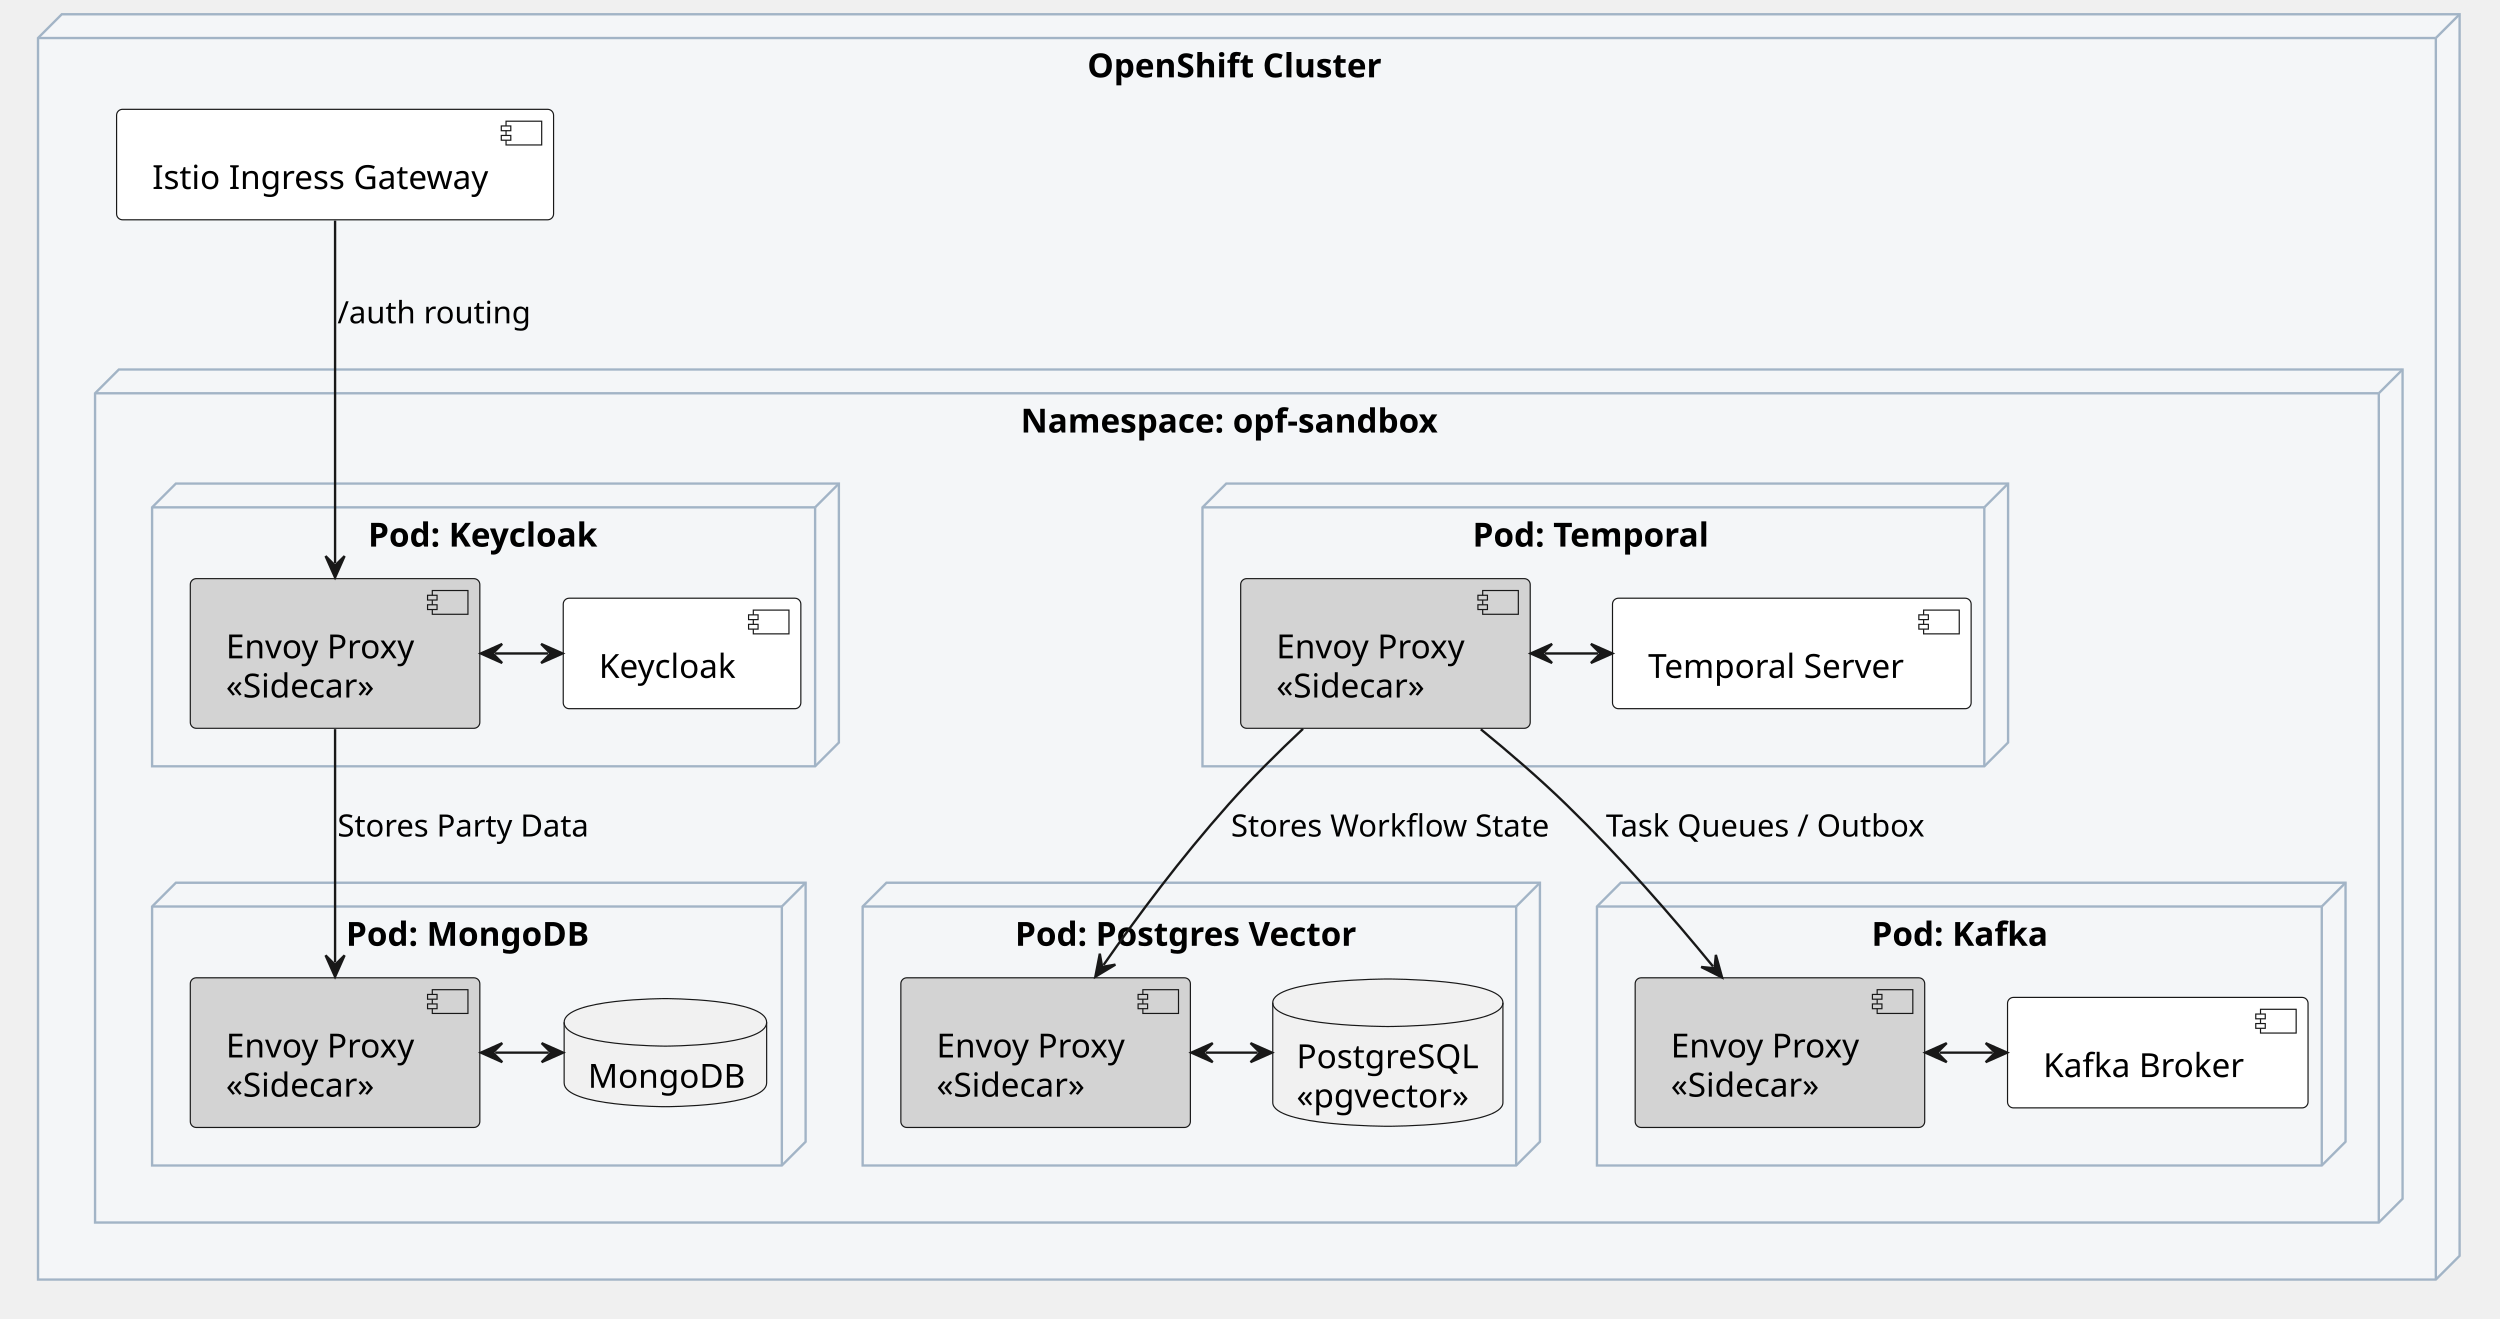
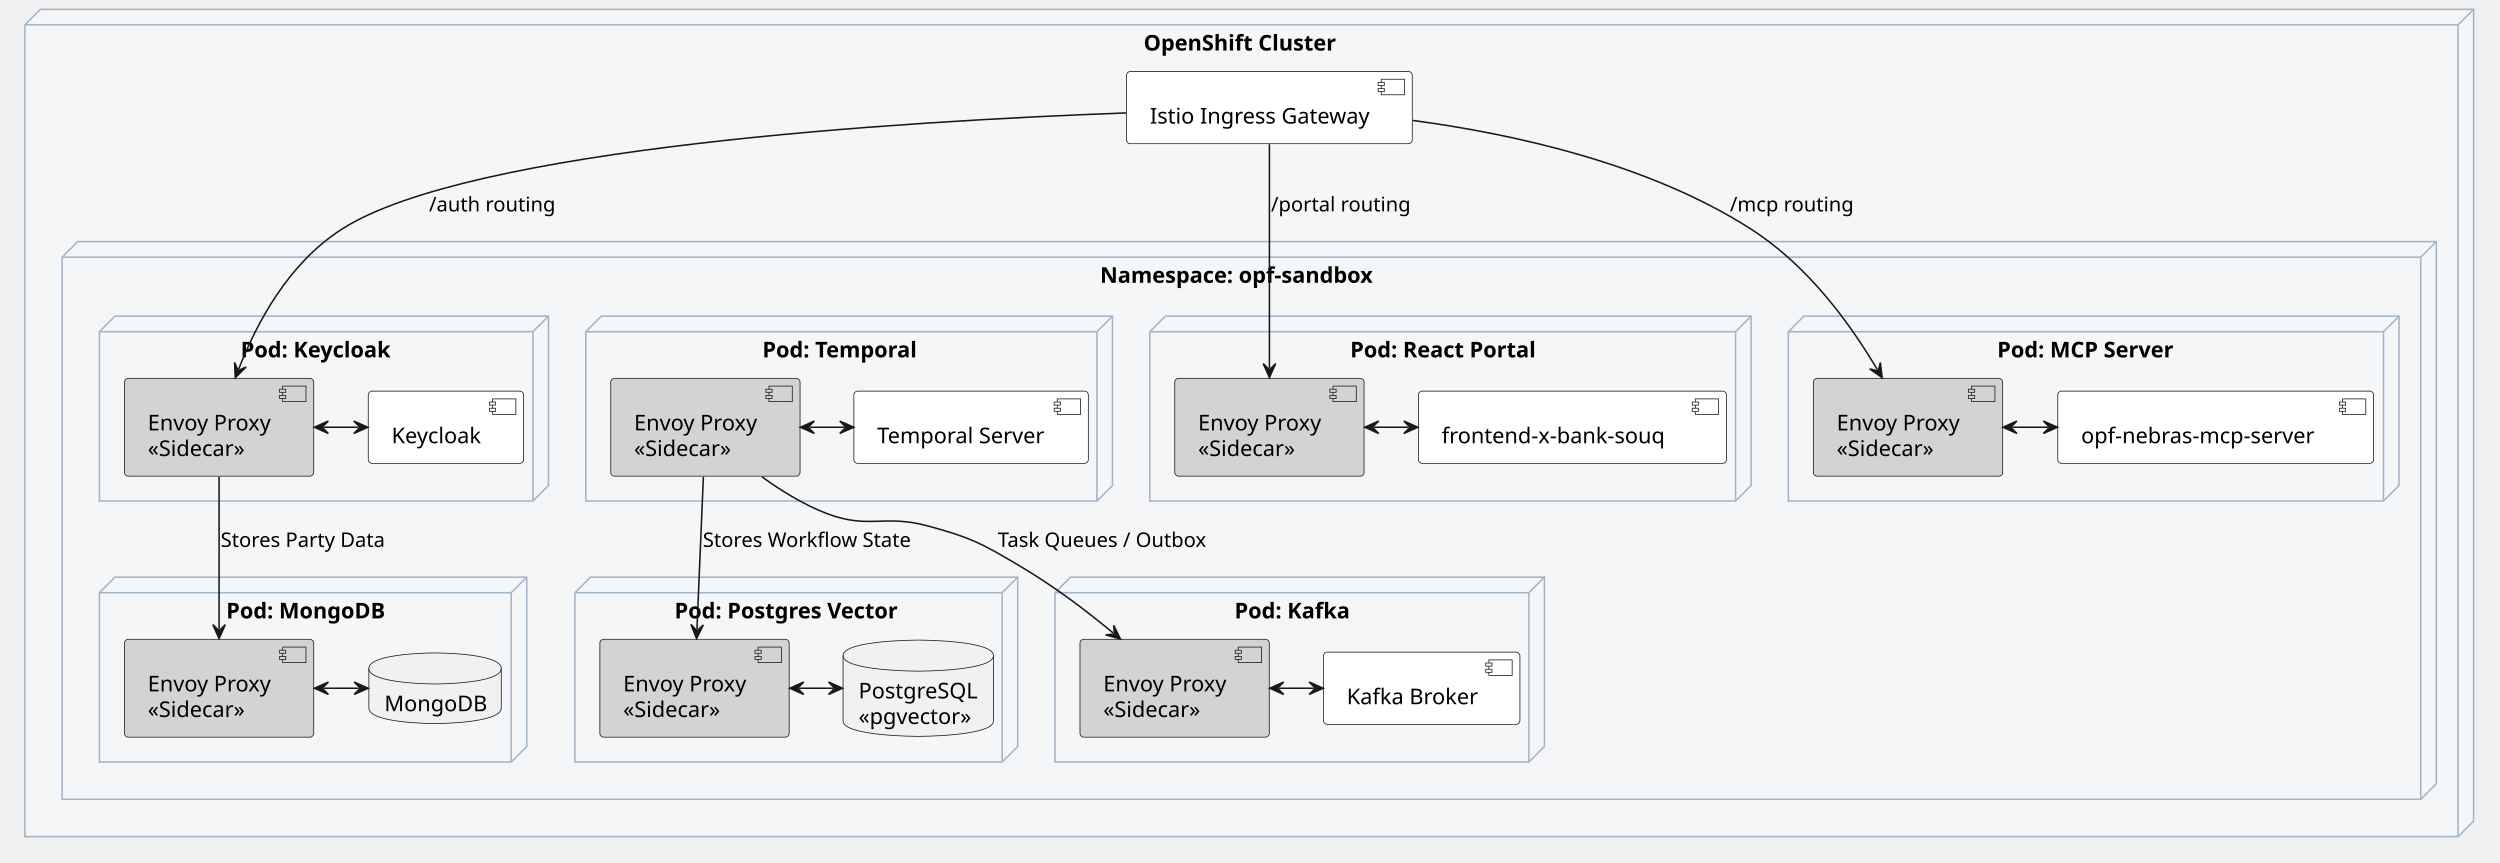
- <svg xmlns="http://www.w3.org/2000/svg" contentStyleType="text/css" data-diagram-type="DESCRIPTION" height="555px" preserveAspectRatio="none" style="width:1052px;height:555px;background:#FFFFFF;" version="1.1" viewBox="0 0 1052 555" width="1052px" zoomAndPan="magnify">
+ <svg xmlns="http://www.w3.org/2000/svg" contentStyleType="text/css" data-diagram-type="DESCRIPTION" height="555px" preserveAspectRatio="none" style="width:1609px;height:555px;background:#FFFFFF;" version="1.1" viewBox="0 0 1609 555" width="1609px" zoomAndPan="magnify">
  <defs />
  <g>
    <g class="cluster" data-qualified-name="k8s" data-source-line="9" id="ent0002">
-       <polygon fill="#F4F6F8" points="16,16,26,6,1035,6,1035,528.44,1025,538.44,16,538.44,16,16" style="stroke:#A2B4C6;stroke-width:1;" />
-       <line style="stroke:#A2B4C6;stroke-width:1;" x1="1025" x2="1035" y1="16" y2="6" />
-       <line style="stroke:#A2B4C6;stroke-width:1;" x1="16" x2="1025" y1="16" y2="16" />
-       <line style="stroke:#A2B4C6;stroke-width:1;" x1="1025" x2="1025" y1="16" y2="538.44" />
-       <text fill="#000000" font-family="sans-serif" font-size="14" font-weight="bold" lengthAdjust="spacing" textLength="127.914" x="457.543" y="32.535">OpenShift Cluster</text>
+       <polygon fill="#F4F6F8" points="16,16,26,6,1592,6,1592,528.44,1582,538.44,16,538.44,16,16" style="stroke:#A2B4C6;stroke-width:1;" />
+       <line style="stroke:#A2B4C6;stroke-width:1;" x1="1582" x2="1592" y1="16" y2="6" />
+       <line style="stroke:#A2B4C6;stroke-width:1;" x1="16" x2="1582" y1="16" y2="16" />
+       <line style="stroke:#A2B4C6;stroke-width:1;" x1="1582" x2="1582" y1="16" y2="538.44" />
+       <text fill="#000000" font-family="sans-serif" font-size="14" font-weight="bold" lengthAdjust="spacing" textLength="127.914" x="736.043" y="32.535">OpenShift Cluster</text>
    </g>
    <g class="cluster" data-qualified-name="k8s.Namespace. opf-sandbox" data-source-line="13" id="ent0004">
-       <polygon fill="#F4F6F8" points="40,165.49,50,155.49,1011,155.49,1011,504.44,1001,514.44,40,514.44,40,165.49" style="stroke:#A2B4C6;stroke-width:1;" />
-       <line style="stroke:#A2B4C6;stroke-width:1;" x1="1001" x2="1011" y1="165.49" y2="155.49" />
-       <line style="stroke:#A2B4C6;stroke-width:1;" x1="40" x2="1001" y1="165.49" y2="165.49" />
-       <line style="stroke:#A2B4C6;stroke-width:1;" x1="1001" x2="1001" y1="165.49" y2="514.44" />
-       <text fill="#000000" font-family="sans-serif" font-size="14" font-weight="bold" lengthAdjust="spacing" textLength="183.989" x="429.505" y="182.025">Namespace: opf-sandbox</text>
+       <polygon fill="#F4F6F8" points="40,165.49,50,155.49,1568,155.49,1568,504.44,1558,514.44,40,514.44,40,165.49" style="stroke:#A2B4C6;stroke-width:1;" />
+       <line style="stroke:#A2B4C6;stroke-width:1;" x1="1558" x2="1568" y1="165.49" y2="155.49" />
+       <line style="stroke:#A2B4C6;stroke-width:1;" x1="40" x2="1558" y1="165.49" y2="165.49" />
+       <line style="stroke:#A2B4C6;stroke-width:1;" x1="1558" x2="1558" y1="165.49" y2="514.44" />
+       <text fill="#000000" font-family="sans-serif" font-size="14" font-weight="bold" lengthAdjust="spacing" textLength="183.989" x="708.005" y="182.025">Namespace: opf-sandbox</text>
    </g>
    <g class="cluster" data-qualified-name="k8s.Namespace. opf-sandbox.Pod. Keycloak" data-source-line="15" id="ent0005">
      <polygon fill="#F4F6F8" points="64,213.49,74,203.49,353,203.49,353,312.46,343,322.46,64,322.46,64,213.49" style="stroke:#A2B4C6;stroke-width:1;" />
      <line style="stroke:#A2B4C6;stroke-width:1;" x1="343" x2="353" y1="213.49" y2="203.49" />
      <line style="stroke:#A2B4C6;stroke-width:1;" x1="64" x2="343" y1="213.49" y2="213.49" />
      <line style="stroke:#A2B4C6;stroke-width:1;" x1="343" x2="343" y1="213.49" y2="322.46" />
      <text fill="#000000" font-family="sans-serif" font-size="14" font-weight="bold" lengthAdjust="spacing" textLength="99.217" x="154.892" y="230.025">Pod: Keycloak</text>
    </g>
    <g class="cluster" data-qualified-name="k8s.Namespace. opf-sandbox.Pod. MongoDB" data-source-line="21" id="ent0009">
      <polygon fill="#F4F6F8" points="64,381.46,74,371.46,339,371.46,339,480.44,329,490.44,64,490.44,64,381.46" style="stroke:#A2B4C6;stroke-width:1;" />
      <line style="stroke:#A2B4C6;stroke-width:1;" x1="329" x2="339" y1="381.46" y2="371.46" />
      <line style="stroke:#A2B4C6;stroke-width:1;" x1="64" x2="329" y1="381.46" y2="381.46" />
      <line style="stroke:#A2B4C6;stroke-width:1;" x1="329" x2="329" y1="381.46" y2="490.44" />
      <text fill="#000000" font-family="sans-serif" font-size="14" font-weight="bold" lengthAdjust="spacing" textLength="103.817" x="145.591" y="397.995">Pod: MongoDB</text>
    </g>
    <g class="cluster" data-qualified-name="k8s.Namespace. opf-sandbox.Pod. Temporal" data-source-line="27" id="ent0013">
-       <polygon fill="#F4F6F8" points="506,213.49,516,203.49,845,203.49,845,312.46,835,322.46,506,322.46,506,213.49" style="stroke:#A2B4C6;stroke-width:1;" />
-       <line style="stroke:#A2B4C6;stroke-width:1;" x1="835" x2="845" y1="213.49" y2="203.49" />
-       <line style="stroke:#A2B4C6;stroke-width:1;" x1="506" x2="835" y1="213.49" y2="213.49" />
-       <line style="stroke:#A2B4C6;stroke-width:1;" x1="835" x2="835" y1="213.49" y2="322.46" />
-       <text fill="#000000" font-family="sans-serif" font-size="14" font-weight="bold" lengthAdjust="spacing" textLength="103.681" x="619.66" y="230.025">Pod: Temporal</text>
+       <polygon fill="#F4F6F8" points="377,213.49,387,203.49,716,203.49,716,312.46,706,322.46,377,322.46,377,213.49" style="stroke:#A2B4C6;stroke-width:1;" />
+       <line style="stroke:#A2B4C6;stroke-width:1;" x1="706" x2="716" y1="213.49" y2="203.49" />
+       <line style="stroke:#A2B4C6;stroke-width:1;" x1="377" x2="706" y1="213.49" y2="213.49" />
+       <line style="stroke:#A2B4C6;stroke-width:1;" x1="706" x2="706" y1="213.49" y2="322.46" />
+       <text fill="#000000" font-family="sans-serif" font-size="14" font-weight="bold" lengthAdjust="spacing" textLength="103.681" x="490.66" y="230.025">Pod: Temporal</text>
    </g>
    <g class="cluster" data-qualified-name="k8s.Namespace. opf-sandbox.Pod. Postgres Vector" data-source-line="33" id="ent0017">
-       <polygon fill="#F4F6F8" points="363,381.46,373,371.46,648,371.46,648,480.44,638,490.44,363,490.44,363,381.46" style="stroke:#A2B4C6;stroke-width:1;" />
-       <line style="stroke:#A2B4C6;stroke-width:1;" x1="638" x2="648" y1="381.46" y2="371.46" />
-       <line style="stroke:#A2B4C6;stroke-width:1;" x1="363" x2="638" y1="381.46" y2="381.46" />
-       <line style="stroke:#A2B4C6;stroke-width:1;" x1="638" x2="638" y1="381.46" y2="490.44" />
-       <text fill="#000000" font-family="sans-serif" font-size="14" font-weight="bold" lengthAdjust="spacing" textLength="148.743" x="427.128" y="397.995">Pod: Postgres Vector</text>
+       <polygon fill="#F4F6F8" points="370,381.46,380,371.46,655,371.46,655,480.44,645,490.44,370,490.44,370,381.46" style="stroke:#A2B4C6;stroke-width:1;" />
+       <line style="stroke:#A2B4C6;stroke-width:1;" x1="645" x2="655" y1="381.46" y2="371.46" />
+       <line style="stroke:#A2B4C6;stroke-width:1;" x1="370" x2="645" y1="381.46" y2="381.46" />
+       <line style="stroke:#A2B4C6;stroke-width:1;" x1="645" x2="645" y1="381.46" y2="490.44" />
+       <text fill="#000000" font-family="sans-serif" font-size="14" font-weight="bold" lengthAdjust="spacing" textLength="148.743" x="434.128" y="397.995">Pod: Postgres Vector</text>
    </g>
    <g class="cluster" data-qualified-name="k8s.Namespace. opf-sandbox.Pod. Kafka" data-source-line="39" id="ent0021">
-       <polygon fill="#F4F6F8" points="672,381.46,682,371.46,987,371.46,987,480.44,977,490.44,672,490.44,672,381.46" style="stroke:#A2B4C6;stroke-width:1;" />
-       <line style="stroke:#A2B4C6;stroke-width:1;" x1="977" x2="987" y1="381.46" y2="371.46" />
-       <line style="stroke:#A2B4C6;stroke-width:1;" x1="672" x2="977" y1="381.46" y2="381.46" />
-       <line style="stroke:#A2B4C6;stroke-width:1;" x1="977" x2="977" y1="381.46" y2="490.44" />
-       <text fill="#000000" font-family="sans-serif" font-size="14" font-weight="bold" lengthAdjust="spacing" textLength="75.94" x="787.53" y="397.995">Pod: Kafka</text>
+       <polygon fill="#F4F6F8" points="679,381.46,689,371.46,994,371.46,994,480.44,984,490.44,679,490.44,679,381.46" style="stroke:#A2B4C6;stroke-width:1;" />
+       <line style="stroke:#A2B4C6;stroke-width:1;" x1="984" x2="994" y1="381.46" y2="371.46" />
+       <line style="stroke:#A2B4C6;stroke-width:1;" x1="679" x2="984" y1="381.46" y2="381.46" />
+       <line style="stroke:#A2B4C6;stroke-width:1;" x1="984" x2="984" y1="381.46" y2="490.44" />
+       <text fill="#000000" font-family="sans-serif" font-size="14" font-weight="bold" lengthAdjust="spacing" textLength="75.94" x="794.53" y="397.995">Pod: Kafka</text>
+     </g>
+     <g class="cluster" data-qualified-name="k8s.Namespace. opf-sandbox.Pod. React Portal" data-source-line="44" id="ent0025">
+       <polygon fill="#F4F6F8" points="740,213.49,750,203.49,1127,203.49,1127,312.46,1117,322.46,740,322.46,740,213.49" style="stroke:#A2B4C6;stroke-width:1;" />
+       <line style="stroke:#A2B4C6;stroke-width:1;" x1="1117" x2="1127" y1="213.49" y2="203.49" />
+       <line style="stroke:#A2B4C6;stroke-width:1;" x1="740" x2="1117" y1="213.49" y2="213.49" />
+       <line style="stroke:#A2B4C6;stroke-width:1;" x1="1117" x2="1117" y1="213.49" y2="322.46" />
+       <text fill="#000000" font-family="sans-serif" font-size="14" font-weight="bold" lengthAdjust="spacing" textLength="121.058" x="868.971" y="230.025">Pod: React Portal</text>
+     </g>
+     <g class="cluster" data-qualified-name="k8s.Namespace. opf-sandbox.Pod. MCP Server" data-source-line="50" id="ent0029">
+       <polygon fill="#F4F6F8" points="1151,213.49,1161,203.49,1544,203.49,1544,312.46,1534,322.46,1151,322.46,1151,213.49" style="stroke:#A2B4C6;stroke-width:1;" />
+       <line style="stroke:#A2B4C6;stroke-width:1;" x1="1534" x2="1544" y1="213.49" y2="203.49" />
+       <line style="stroke:#A2B4C6;stroke-width:1;" x1="1151" x2="1534" y1="213.49" y2="213.49" />
+       <line style="stroke:#A2B4C6;stroke-width:1;" x1="1534" x2="1534" y1="213.49" y2="322.46" />
+       <text fill="#000000" font-family="sans-serif" font-size="14" font-weight="bold" lengthAdjust="spacing" textLength="116.197" x="1285.401" y="230.025">Pod: MCP Server</text>
    </g>
    <g class="entity" data-qualified-name="k8s.ingress" data-source-line="11" id="ent0003">
-       <rect fill="#FFFFFF" height="46.488" rx="2.5" ry="2.5" style="stroke:#181818;stroke-width:0.5;" width="183.883" x="49.06" y="46" />
-       <rect fill="#FFFFFF" height="10" style="stroke:#181818;stroke-width:0.5;" width="15" x="212.943" y="51" />
-       <rect fill="#FFFFFF" height="2" style="stroke:#181818;stroke-width:0.5;" width="4" x="210.943" y="53" />
-       <rect fill="#FFFFFF" height="2" style="stroke:#181818;stroke-width:0.5;" width="4" x="210.943" y="57" />
-       <text fill="#000000" font-family="sans-serif" font-size="14" lengthAdjust="spacing" textLength="143.883" x="64.06" y="79.535">Istio Ingress Gateway</text>
+       <rect fill="#FFFFFF" height="46.488" rx="2.5" ry="2.5" style="stroke:#181818;stroke-width:0.5;" width="183.883" x="725.06" y="46" />
+       <rect fill="#FFFFFF" height="10" style="stroke:#181818;stroke-width:0.5;" width="15" x="888.943" y="51" />
+       <rect fill="#FFFFFF" height="2" style="stroke:#181818;stroke-width:0.5;" width="4" x="886.943" y="53" />
+       <rect fill="#FFFFFF" height="2" style="stroke:#181818;stroke-width:0.5;" width="4" x="886.943" y="57" />
+       <text fill="#000000" font-family="sans-serif" font-size="14" lengthAdjust="spacing" textLength="143.883" x="740.06" y="79.535">Istio Ingress Gateway</text>
    </g>
    <g class="entity" data-qualified-name="k8s.Namespace. opf-sandbox.Pod. Keycloak.e1" data-source-line="16" id="ent0006">
      <rect fill="#D3D3D3" height="62.977" rx="2.5" ry="2.5" style="stroke:#181818;stroke-width:0.5;" width="121.833" x="80.08" y="243.49" />
      <rect fill="#D3D3D3" height="10" style="stroke:#181818;stroke-width:0.5;" width="15" x="181.913" y="248.49" />
      <rect fill="#D3D3D3" height="2" style="stroke:#181818;stroke-width:0.5;" width="4" x="179.913" y="250.49" />
      <rect fill="#D3D3D3" height="2" style="stroke:#181818;stroke-width:0.5;" width="4" x="179.913" y="254.49" />
      <text fill="#000000" font-family="sans-serif" font-size="14" lengthAdjust="spacing" textLength="81.833" x="95.08" y="277.025">Envoy Proxy</text>
      <text fill="#000000" font-family="sans-serif" font-size="14" lengthAdjust="spacing" textLength="63.499" x="95.08" y="293.513">«Sidecar»</text>
    </g>
    <g class="entity" data-qualified-name="k8s.Namespace. opf-sandbox.Pod. Keycloak.kc" data-source-line="17" id="ent0007">
      <rect fill="#FFFFFF" height="46.488" rx="2.5" ry="2.5" style="stroke:#181818;stroke-width:0.5;" width="99.985" x="237.01" y="251.73" />
      <rect fill="#FFFFFF" height="10" style="stroke:#181818;stroke-width:0.5;" width="15" x="316.995" y="256.73" />
      <rect fill="#FFFFFF" height="2" style="stroke:#181818;stroke-width:0.5;" width="4" x="314.995" y="258.73" />
      <rect fill="#FFFFFF" height="2" style="stroke:#181818;stroke-width:0.5;" width="4" x="314.995" y="262.73" />
      <text fill="#000000" font-family="sans-serif" font-size="14" lengthAdjust="spacing" textLength="59.985" x="252.01" y="285.265">Keycloak</text>
    </g>
    <g class="entity" data-qualified-name="k8s.Namespace. opf-sandbox.Pod. MongoDB.e2" data-source-line="22" id="ent0010">
      <rect fill="#D3D3D3" height="62.977" rx="2.5" ry="2.5" style="stroke:#181818;stroke-width:0.5;" width="121.833" x="80.08" y="411.46" />
      <rect fill="#D3D3D3" height="10" style="stroke:#181818;stroke-width:0.5;" width="15" x="181.913" y="416.46" />
      <rect fill="#D3D3D3" height="2" style="stroke:#181818;stroke-width:0.5;" width="4" x="179.913" y="418.46" />
      <rect fill="#D3D3D3" height="2" style="stroke:#181818;stroke-width:0.5;" width="4" x="179.913" y="422.46" />
      <text fill="#000000" font-family="sans-serif" font-size="14" lengthAdjust="spacing" textLength="81.833" x="95.08" y="444.995">Envoy Proxy</text>
      <text fill="#000000" font-family="sans-serif" font-size="14" lengthAdjust="spacing" textLength="63.499" x="95.08" y="461.483">«Sidecar»</text>
    </g>
    <g class="entity" data-qualified-name="k8s.Namespace. opf-sandbox.Pod. MongoDB.mongo" data-source-line="23" id="ent0011">
      <path d="M237.39,430.21 C237.39,420.21 279.997,420.21 279.997,420.21 C279.997,420.21 322.605,420.21 322.605,430.21 L322.605,455.698 C322.605,465.698 279.997,465.698 279.997,465.698 C279.997,465.698 237.39,465.698 237.39,455.698 L237.39,430.21" fill="#F1F1F1" style="stroke:#181818;stroke-width:0.5;" />
      <path d="M237.39,430.21 C237.39,440.21 279.997,440.21 279.997,440.21 C279.997,440.21 322.605,440.21 322.605,430.21" fill="none" style="stroke:#181818;stroke-width:0.5;" />
      <text fill="#000000" font-family="sans-serif" font-size="14" lengthAdjust="spacing" textLength="65.215" x="247.39" y="457.745">MongoDB</text>
    </g>
    <g class="entity" data-qualified-name="k8s.Namespace. opf-sandbox.Pod. Temporal.e3" data-source-line="28" id="ent0014">
-       <rect fill="#D3D3D3" height="62.977" rx="2.5" ry="2.5" style="stroke:#181818;stroke-width:0.5;" width="121.833" x="522.08" y="243.49" />
-       <rect fill="#D3D3D3" height="10" style="stroke:#181818;stroke-width:0.5;" width="15" x="623.913" y="248.49" />
-       <rect fill="#D3D3D3" height="2" style="stroke:#181818;stroke-width:0.5;" width="4" x="621.913" y="250.49" />
-       <rect fill="#D3D3D3" height="2" style="stroke:#181818;stroke-width:0.5;" width="4" x="621.913" y="254.49" />
-       <text fill="#000000" font-family="sans-serif" font-size="14" lengthAdjust="spacing" textLength="81.833" x="537.08" y="277.025">Envoy Proxy</text>
-       <text fill="#000000" font-family="sans-serif" font-size="14" lengthAdjust="spacing" textLength="63.499" x="537.08" y="293.513">«Sidecar»</text>
+       <rect fill="#D3D3D3" height="62.977" rx="2.5" ry="2.5" style="stroke:#181818;stroke-width:0.5;" width="121.833" x="393.08" y="243.49" />
+       <rect fill="#D3D3D3" height="10" style="stroke:#181818;stroke-width:0.5;" width="15" x="494.913" y="248.49" />
+       <rect fill="#D3D3D3" height="2" style="stroke:#181818;stroke-width:0.5;" width="4" x="492.913" y="250.49" />
+       <rect fill="#D3D3D3" height="2" style="stroke:#181818;stroke-width:0.5;" width="4" x="492.913" y="254.49" />
+       <text fill="#000000" font-family="sans-serif" font-size="14" lengthAdjust="spacing" textLength="81.833" x="408.08" y="277.025">Envoy Proxy</text>
+       <text fill="#000000" font-family="sans-serif" font-size="14" lengthAdjust="spacing" textLength="63.499" x="408.08" y="293.513">«Sidecar»</text>
    </g>
    <g class="entity" data-qualified-name="k8s.Namespace. opf-sandbox.Pod. Temporal.temp" data-source-line="29" id="ent0015">
-       <rect fill="#FFFFFF" height="46.488" rx="2.5" ry="2.5" style="stroke:#181818;stroke-width:0.5;" width="150.913" x="678.54" y="251.73" />
-       <rect fill="#FFFFFF" height="10" style="stroke:#181818;stroke-width:0.5;" width="15" x="809.453" y="256.73" />
-       <rect fill="#FFFFFF" height="2" style="stroke:#181818;stroke-width:0.5;" width="4" x="807.453" y="258.73" />
-       <rect fill="#FFFFFF" height="2" style="stroke:#181818;stroke-width:0.5;" width="4" x="807.453" y="262.73" />
-       <text fill="#000000" font-family="sans-serif" font-size="14" lengthAdjust="spacing" textLength="110.913" x="693.54" y="285.265">Temporal Server</text>
+       <rect fill="#FFFFFF" height="46.488" rx="2.5" ry="2.5" style="stroke:#181818;stroke-width:0.5;" width="150.913" x="549.54" y="251.73" />
+       <rect fill="#FFFFFF" height="10" style="stroke:#181818;stroke-width:0.5;" width="15" x="680.453" y="256.73" />
+       <rect fill="#FFFFFF" height="2" style="stroke:#181818;stroke-width:0.5;" width="4" x="678.453" y="258.73" />
+       <rect fill="#FFFFFF" height="2" style="stroke:#181818;stroke-width:0.5;" width="4" x="678.453" y="262.73" />
+       <text fill="#000000" font-family="sans-serif" font-size="14" lengthAdjust="spacing" textLength="110.913" x="564.54" y="285.265">Temporal Server</text>
    </g>
    <g class="entity" data-qualified-name="k8s.Namespace. opf-sandbox.Pod. Postgres Vector.e4" data-source-line="34" id="ent0018">
-       <rect fill="#D3D3D3" height="62.977" rx="2.5" ry="2.5" style="stroke:#181818;stroke-width:0.5;" width="121.833" x="379.08" y="411.46" />
-       <rect fill="#D3D3D3" height="10" style="stroke:#181818;stroke-width:0.5;" width="15" x="480.913" y="416.46" />
-       <rect fill="#D3D3D3" height="2" style="stroke:#181818;stroke-width:0.5;" width="4" x="478.913" y="418.46" />
-       <rect fill="#D3D3D3" height="2" style="stroke:#181818;stroke-width:0.5;" width="4" x="478.913" y="422.46" />
-       <text fill="#000000" font-family="sans-serif" font-size="14" lengthAdjust="spacing" textLength="81.833" x="394.08" y="444.995">Envoy Proxy</text>
-       <text fill="#000000" font-family="sans-serif" font-size="14" lengthAdjust="spacing" textLength="63.499" x="394.08" y="461.483">«Sidecar»</text>
+       <rect fill="#D3D3D3" height="62.977" rx="2.5" ry="2.5" style="stroke:#181818;stroke-width:0.5;" width="121.833" x="386.08" y="411.46" />
+       <rect fill="#D3D3D3" height="10" style="stroke:#181818;stroke-width:0.5;" width="15" x="487.913" y="416.46" />
+       <rect fill="#D3D3D3" height="2" style="stroke:#181818;stroke-width:0.5;" width="4" x="485.913" y="418.46" />
+       <rect fill="#D3D3D3" height="2" style="stroke:#181818;stroke-width:0.5;" width="4" x="485.913" y="422.46" />
+       <text fill="#000000" font-family="sans-serif" font-size="14" lengthAdjust="spacing" textLength="81.833" x="401.08" y="444.995">Envoy Proxy</text>
+       <text fill="#000000" font-family="sans-serif" font-size="14" lengthAdjust="spacing" textLength="63.499" x="401.08" y="461.483">«Sidecar»</text>
    </g>
    <g class="entity" data-qualified-name="k8s.Namespace. opf-sandbox.Pod. Postgres Vector.pg" data-source-line="35" id="ent0019">
-       <path d="M535.58,421.96 C535.58,411.96 584.005,411.96 584.005,411.96 C584.005,411.96 632.43,411.96 632.43,421.96 L632.43,463.937 C632.43,473.937 584.005,473.937 584.005,473.937 C584.005,473.937 535.58,473.937 535.58,463.937 L535.58,421.96" fill="#F1F1F1" style="stroke:#181818;stroke-width:0.5;" />
-       <path d="M535.58,421.96 C535.58,431.96 584.005,431.96 584.005,431.96 C584.005,431.96 632.43,431.96 632.43,421.96" fill="none" style="stroke:#181818;stroke-width:0.5;" />
-       <text fill="#000000" font-family="sans-serif" font-size="14" lengthAdjust="spacing" textLength="76.85" x="545.58" y="449.495">PostgreSQL</text>
-       <text fill="#000000" font-family="sans-serif" font-size="14" lengthAdjust="spacing" textLength="73.992" x="545.58" y="465.983">«pgvector»</text>
+       <path d="M542.58,421.96 C542.58,411.96 591.005,411.96 591.005,411.96 C591.005,411.96 639.43,411.96 639.43,421.96 L639.43,463.937 C639.43,473.937 591.005,473.937 591.005,473.937 C591.005,473.937 542.58,473.937 542.58,463.937 L542.58,421.96" fill="#F1F1F1" style="stroke:#181818;stroke-width:0.5;" />
+       <path d="M542.58,421.96 C542.58,431.96 591.005,431.96 591.005,431.96 C591.005,431.96 639.43,431.96 639.43,421.96" fill="none" style="stroke:#181818;stroke-width:0.5;" />
+       <text fill="#000000" font-family="sans-serif" font-size="14" lengthAdjust="spacing" textLength="76.85" x="552.58" y="449.495">PostgreSQL</text>
+       <text fill="#000000" font-family="sans-serif" font-size="14" lengthAdjust="spacing" textLength="73.992" x="552.58" y="465.983">«pgvector»</text>
    </g>
    <g class="entity" data-qualified-name="k8s.Namespace. opf-sandbox.Pod. Kafka.e5" data-source-line="40" id="ent0022">
-       <rect fill="#D3D3D3" height="62.977" rx="2.5" ry="2.5" style="stroke:#181818;stroke-width:0.5;" width="121.833" x="688.08" y="411.46" />
-       <rect fill="#D3D3D3" height="10" style="stroke:#181818;stroke-width:0.5;" width="15" x="789.913" y="416.46" />
-       <rect fill="#D3D3D3" height="2" style="stroke:#181818;stroke-width:0.5;" width="4" x="787.913" y="418.46" />
-       <rect fill="#D3D3D3" height="2" style="stroke:#181818;stroke-width:0.5;" width="4" x="787.913" y="422.46" />
-       <text fill="#000000" font-family="sans-serif" font-size="14" lengthAdjust="spacing" textLength="81.833" x="703.08" y="444.995">Envoy Proxy</text>
-       <text fill="#000000" font-family="sans-serif" font-size="14" lengthAdjust="spacing" textLength="63.499" x="703.08" y="461.483">«Sidecar»</text>
+       <rect fill="#D3D3D3" height="62.977" rx="2.5" ry="2.5" style="stroke:#181818;stroke-width:0.5;" width="121.833" x="695.08" y="411.46" />
+       <rect fill="#D3D3D3" height="10" style="stroke:#181818;stroke-width:0.5;" width="15" x="796.913" y="416.46" />
+       <rect fill="#D3D3D3" height="2" style="stroke:#181818;stroke-width:0.5;" width="4" x="794.913" y="418.46" />
+       <rect fill="#D3D3D3" height="2" style="stroke:#181818;stroke-width:0.5;" width="4" x="794.913" y="422.46" />
+       <text fill="#000000" font-family="sans-serif" font-size="14" lengthAdjust="spacing" textLength="81.833" x="710.08" y="444.995">Envoy Proxy</text>
+       <text fill="#000000" font-family="sans-serif" font-size="14" lengthAdjust="spacing" textLength="63.499" x="710.08" y="461.483">«Sidecar»</text>
    </g>
    <g class="entity" data-qualified-name="k8s.Namespace. opf-sandbox.Pod. Kafka.kafka" data-source-line="41" id="ent0023">
-       <rect fill="#FFFFFF" height="46.488" rx="2.5" ry="2.5" style="stroke:#181818;stroke-width:0.5;" width="126.454" x="844.77" y="419.71" />
-       <rect fill="#FFFFFF" height="10" style="stroke:#181818;stroke-width:0.5;" width="15" x="951.224" y="424.71" />
-       <rect fill="#FFFFFF" height="2" style="stroke:#181818;stroke-width:0.5;" width="4" x="949.224" y="426.71" />
-       <rect fill="#FFFFFF" height="2" style="stroke:#181818;stroke-width:0.5;" width="4" x="949.224" y="430.71" />
-       <text fill="#000000" font-family="sans-serif" font-size="14" lengthAdjust="spacing" textLength="86.454" x="859.77" y="453.245">Kafka Broker</text>
+       <rect fill="#FFFFFF" height="46.488" rx="2.5" ry="2.5" style="stroke:#181818;stroke-width:0.5;" width="126.454" x="851.77" y="419.71" />
+       <rect fill="#FFFFFF" height="10" style="stroke:#181818;stroke-width:0.5;" width="15" x="958.224" y="424.71" />
+       <rect fill="#FFFFFF" height="2" style="stroke:#181818;stroke-width:0.5;" width="4" x="956.224" y="426.71" />
+       <rect fill="#FFFFFF" height="2" style="stroke:#181818;stroke-width:0.5;" width="4" x="956.224" y="430.71" />
+       <text fill="#000000" font-family="sans-serif" font-size="14" lengthAdjust="spacing" textLength="86.454" x="866.77" y="453.245">Kafka Broker</text>
+     </g>
+     <g class="entity" data-qualified-name="k8s.Namespace. opf-sandbox.Pod. React Portal.e6" data-source-line="45" id="ent0026">
+       <rect fill="#D3D3D3" height="62.977" rx="2.5" ry="2.5" style="stroke:#181818;stroke-width:0.5;" width="121.833" x="756.08" y="243.49" />
+       <rect fill="#D3D3D3" height="10" style="stroke:#181818;stroke-width:0.5;" width="15" x="857.913" y="248.49" />
+       <rect fill="#D3D3D3" height="2" style="stroke:#181818;stroke-width:0.5;" width="4" x="855.913" y="250.49" />
+       <rect fill="#D3D3D3" height="2" style="stroke:#181818;stroke-width:0.5;" width="4" x="855.913" y="254.49" />
+       <text fill="#000000" font-family="sans-serif" font-size="14" lengthAdjust="spacing" textLength="81.833" x="771.08" y="277.025">Envoy Proxy</text>
+       <text fill="#000000" font-family="sans-serif" font-size="14" lengthAdjust="spacing" textLength="63.499" x="771.08" y="293.513">«Sidecar»</text>
+     </g>
+     <g class="entity" data-qualified-name="k8s.Namespace. opf-sandbox.Pod. React Portal.portal" data-source-line="46" id="ent0027">
+       <rect fill="#FFFFFF" height="46.488" rx="2.5" ry="2.5" style="stroke:#181818;stroke-width:0.5;" width="198.238" x="912.88" y="251.73" />
+       <rect fill="#FFFFFF" height="10" style="stroke:#181818;stroke-width:0.5;" width="15" x="1091.118" y="256.73" />
+       <rect fill="#FFFFFF" height="2" style="stroke:#181818;stroke-width:0.5;" width="4" x="1089.118" y="258.73" />
+       <rect fill="#FFFFFF" height="2" style="stroke:#181818;stroke-width:0.5;" width="4" x="1089.118" y="262.73" />
+       <text fill="#000000" font-family="sans-serif" font-size="14" lengthAdjust="spacing" textLength="158.238" x="927.88" y="285.265">frontend-x-bank-souq</text>
+     </g>
+     <g class="entity" data-qualified-name="k8s.Namespace. opf-sandbox.Pod. MCP Server.e7" data-source-line="51" id="ent0030">
+       <rect fill="#D3D3D3" height="62.977" rx="2.5" ry="2.5" style="stroke:#181818;stroke-width:0.5;" width="121.833" x="1167.08" y="243.49" />
+       <rect fill="#D3D3D3" height="10" style="stroke:#181818;stroke-width:0.5;" width="15" x="1268.913" y="248.49" />
+       <rect fill="#D3D3D3" height="2" style="stroke:#181818;stroke-width:0.5;" width="4" x="1266.913" y="250.49" />
+       <rect fill="#D3D3D3" height="2" style="stroke:#181818;stroke-width:0.5;" width="4" x="1266.913" y="254.49" />
+       <text fill="#000000" font-family="sans-serif" font-size="14" lengthAdjust="spacing" textLength="81.833" x="1182.08" y="277.025">Envoy Proxy</text>
+       <text fill="#000000" font-family="sans-serif" font-size="14" lengthAdjust="spacing" textLength="63.499" x="1182.08" y="293.513">«Sidecar»</text>
+     </g>
+     <g class="entity" data-qualified-name="k8s.Namespace. opf-sandbox.Pod. MCP Server.mcp" data-source-line="52" id="ent0031">
+       <rect fill="#FFFFFF" height="46.488" rx="2.5" ry="2.5" style="stroke:#181818;stroke-width:0.5;" width="203.249" x="1324.38" y="251.73" />
+       <rect fill="#FFFFFF" height="10" style="stroke:#181818;stroke-width:0.5;" width="15" x="1507.629" y="256.73" />
+       <rect fill="#FFFFFF" height="2" style="stroke:#181818;stroke-width:0.5;" width="4" x="1505.629" y="258.73" />
+       <rect fill="#FFFFFF" height="2" style="stroke:#181818;stroke-width:0.5;" width="4" x="1505.629" y="262.73" />
+       <text fill="#000000" font-family="sans-serif" font-size="14" lengthAdjust="spacing" textLength="163.249" x="1339.38" y="285.265">opf-nebras-mcp-server</text>
    </g>
    <g class="link" data-entity-1="ent0006" data-entity-2="ent0007" data-link-type="dependency" data-source-line="18" id="lnk8">
      <path d="M208.31,274.98 C219.78,274.98 219.25,274.98 230.71,274.98" fill="none" id="e1-kc" style="stroke:#181818;stroke-width:1;" />
      <polygon fill="#181818" points="202.31,274.98,211.31,278.98,207.31,274.98,211.31,270.98,202.31,274.98" style="stroke:#181818;stroke-width:1;" />
      <polygon fill="#181818" points="236.71,274.98,227.71,270.98,231.71,274.98,227.71,278.98,236.71,274.98" style="stroke:#181818;stroke-width:1;" />
    </g>
    <g class="link" data-entity-1="ent0010" data-entity-2="ent0011" data-link-type="dependency" data-source-line="24" id="lnk12">
      <path d="M208.36,442.95 C219.88,442.95 219.41,442.95 230.93,442.95" fill="none" id="e2-mongo" style="stroke:#181818;stroke-width:1;" />
      <polygon fill="#181818" points="202.36,442.95,211.36,446.95,207.36,442.95,211.36,438.95,202.36,442.95" style="stroke:#181818;stroke-width:1;" />
      <polygon fill="#181818" points="236.93,442.95,227.93,438.95,231.93,442.95,227.93,446.95,236.93,442.95" style="stroke:#181818;stroke-width:1;" />
    </g>
    <g class="link" data-entity-1="ent0014" data-entity-2="ent0015" data-link-type="dependency" data-source-line="30" id="lnk16">
-       <path d="M650.12,274.98 C661.57,274.98 661.01,274.98 672.46,274.98" fill="none" id="e3-temp" style="stroke:#181818;stroke-width:1;" />
-       <polygon fill="#181818" points="644.12,274.98,653.12,278.98,649.12,274.98,653.12,270.98,644.12,274.98" style="stroke:#181818;stroke-width:1;" />
-       <polygon fill="#181818" points="678.46,274.98,669.46,270.98,673.46,274.98,669.46,278.98,678.46,274.98" style="stroke:#181818;stroke-width:1;" />
+       <path d="M521.12,274.98 C532.57,274.98 532.01,274.98 543.46,274.98" fill="none" id="e3-temp" style="stroke:#181818;stroke-width:1;" />
+       <polygon fill="#181818" points="515.12,274.98,524.12,278.98,520.12,274.98,524.12,270.98,515.12,274.98" style="stroke:#181818;stroke-width:1;" />
+       <polygon fill="#181818" points="549.46,274.98,540.46,270.98,544.46,274.98,540.46,278.98,549.46,274.98" style="stroke:#181818;stroke-width:1;" />
    </g>
    <g class="link" data-entity-1="ent0018" data-entity-2="ent0019" data-link-type="dependency" data-source-line="36" id="lnk20">
-       <path d="M507.31,442.95 C518.62,442.95 517.92,442.95 529.23,442.95" fill="none" id="e4-pg" style="stroke:#181818;stroke-width:1;" />
-       <polygon fill="#181818" points="501.31,442.95,510.31,446.95,506.31,442.95,510.31,438.95,501.31,442.95" style="stroke:#181818;stroke-width:1;" />
-       <polygon fill="#181818" points="535.23,442.95,526.23,438.95,530.23,442.95,526.23,446.95,535.23,442.95" style="stroke:#181818;stroke-width:1;" />
+       <path d="M514.31,442.95 C525.62,442.95 524.92,442.95 536.23,442.95" fill="none" id="e4-pg" style="stroke:#181818;stroke-width:1;" />
+       <polygon fill="#181818" points="508.31,442.95,517.31,446.95,513.31,442.95,517.31,438.95,508.31,442.95" style="stroke:#181818;stroke-width:1;" />
+       <polygon fill="#181818" points="542.23,442.95,533.23,438.95,537.23,442.95,533.23,446.95,542.23,442.95" style="stroke:#181818;stroke-width:1;" />
    </g>
    <g class="link" data-entity-1="ent0022" data-entity-2="ent0023" data-link-type="dependency" data-source-line="42" id="lnk24">
-       <path d="M816.18,442.95 C827.64,442.95 827.1,442.95 838.57,442.95" fill="none" id="e5-kafka" style="stroke:#181818;stroke-width:1;" />
-       <polygon fill="#181818" points="810.18,442.95,819.18,446.95,815.18,442.95,819.18,438.95,810.18,442.95" style="stroke:#181818;stroke-width:1;" />
-       <polygon fill="#181818" points="844.57,442.95,835.57,438.95,839.57,442.95,835.57,446.95,844.57,442.95" style="stroke:#181818;stroke-width:1;" />
-     </g>
-     <g class="link" data-entity-1="ent0003" data-entity-2="ent0006" data-link-type="dependency" data-source-line="46" id="lnk25">
-       <path d="M141,92.82 C141,129.4 141,195.65 141,237" fill="none" id="ingress-to-e1" style="stroke:#181818;stroke-width:1;" />
-       <polygon fill="#181818" points="141,243,145,234,141,238,137,234,141,243" style="stroke:#181818;stroke-width:1;" />
-       <text fill="#000000" font-family="sans-serif" font-size="13" lengthAdjust="spacing" textLength="85.274" x="142" y="136.058">/auth routing</text>
-     </g>
-     <g class="link" data-entity-1="ent0006" data-entity-2="ent0010" data-link-type="dependency" data-source-line="47" id="lnk26">
+       <path d="M823.18,442.95 C834.64,442.95 834.1,442.95 845.57,442.95" fill="none" id="e5-kafka" style="stroke:#181818;stroke-width:1;" />
+       <polygon fill="#181818" points="817.18,442.95,826.18,446.95,822.18,442.95,826.18,438.95,817.18,442.95" style="stroke:#181818;stroke-width:1;" />
+       <polygon fill="#181818" points="851.57,442.95,842.57,438.95,846.57,442.95,842.57,446.95,851.57,442.95" style="stroke:#181818;stroke-width:1;" />
+     </g>
+     <g class="link" data-entity-1="ent0026" data-entity-2="ent0027" data-link-type="dependency" data-source-line="47" id="lnk28">
+       <path d="M884.32,274.98 C895.72,274.98 895.12,274.98 906.52,274.98" fill="none" id="e6-portal" style="stroke:#181818;stroke-width:1;" />
+       <polygon fill="#181818" points="878.32,274.98,887.32,278.98,883.32,274.98,887.32,270.98,878.32,274.98" style="stroke:#181818;stroke-width:1;" />
+       <polygon fill="#181818" points="912.52,274.98,903.52,270.98,907.52,274.98,903.52,278.98,912.52,274.98" style="stroke:#181818;stroke-width:1;" />
+     </g>
+     <g class="link" data-entity-1="ent0030" data-entity-2="ent0031" data-link-type="dependency" data-source-line="53" id="lnk32">
+       <path d="M1295.1,274.98 C1306.78,274.98 1306.45,274.98 1318.13,274.98" fill="none" id="e7-mcp" style="stroke:#181818;stroke-width:1;" />
+       <polygon fill="#181818" points="1289.1,274.98,1298.1,278.98,1294.1,274.98,1298.1,270.98,1289.1,274.98" style="stroke:#181818;stroke-width:1;" />
+       <polygon fill="#181818" points="1324.13,274.98,1315.13,270.98,1319.13,274.98,1315.13,278.98,1324.13,274.98" style="stroke:#181818;stroke-width:1;" />
+     </g>
+     <g class="link" data-entity-1="ent0003" data-entity-2="ent0026" data-link-type="dependency" data-source-line="57" id="lnk33">
+       <path d="M817,92.82 C817,129.4 817,195.65 817,237" fill="none" id="ingress-to-e6" style="stroke:#181818;stroke-width:1;" />
+       <polygon fill="#181818" points="817,243,821,234,817,238,813,234,817,243" style="stroke:#181818;stroke-width:1;" />
+       <text fill="#000000" font-family="sans-serif" font-size="13" lengthAdjust="spacing" textLength="94.383" x="818" y="136.058">/portal routing</text>
+     </g>
+     <g class="link" data-entity-1="ent0003" data-entity-2="ent0030" data-link-type="dependency" data-source-line="58" id="lnk34">
+       <path d="M909.32,77.52 C974.45,86.24 1061.42,105.4 1127,147.49 C1164.37,171.47 1191.014,208.872 1208.294,237.942" fill="none" id="ingress-to-e7" style="stroke:#181818;stroke-width:1;" />
+       <polygon fill="#181818" points="1211.36,243.1,1210.2,233.32,1208.805,238.802,1203.323,237.407,1211.36,243.1" style="stroke:#181818;stroke-width:1;" />
+       <text fill="#000000" font-family="sans-serif" font-size="13" lengthAdjust="spacing" textLength="84.075" x="1113.34" y="136.058">/mcp routing</text>
+     </g>
+     <g class="link" data-entity-1="ent0003" data-entity-2="ent0006" data-link-type="dependency" data-source-line="59" id="lnk35">
+       <path d="M724.67,72.68 C578.39,78.09 301.58,95.13 220,147.49 C185.25,169.79 165.333,207.819 153.603,237.529" fill="none" id="ingress-to-e1" style="stroke:#181818;stroke-width:1;" />
+       <polygon fill="#181818" points="151.4,243.11,158.426,236.208,153.236,238.459,150.985,233.27,151.4,243.11" style="stroke:#181818;stroke-width:1;" />
+       <text fill="#000000" font-family="sans-serif" font-size="13" lengthAdjust="spacing" textLength="85.274" x="276.11" y="136.058">/auth routing</text>
+     </g>
+     <g class="link" data-entity-1="ent0006" data-entity-2="ent0010" data-link-type="dependency" data-source-line="60" id="lnk36">
      <path d="M141,306.81 C141,336.52 141,375.25 141,405.01" fill="none" id="e1-to-e2" style="stroke:#181818;stroke-width:1;" />
      <polygon fill="#181818" points="141,411.01,145,402.01,141,406.01,137,402.01,141,411.01" style="stroke:#181818;stroke-width:1;" />
      <text fill="#000000" font-family="sans-serif" font-size="13" lengthAdjust="spacing" textLength="107.561" x="142" y="352.028">Stores Party Data</text>
    </g>
-     <g class="link" data-entity-1="ent0014" data-entity-2="ent0018" data-link-type="dependency" data-source-line="48" id="lnk27">
-       <path d="M548.31,306.69 C537.87,316.49 526.64,327.61 517,338.46 C496.48,361.57 479.148,384.923 464.358,406.073" fill="none" id="e3-to-e4" style="stroke:#181818;stroke-width:1;" />
-       <polygon fill="#181818" points="460.92,410.99,469.356,405.907,463.785,406.892,462.8,401.322,460.92,410.99" style="stroke:#181818;stroke-width:1;" />
-       <text fill="#000000" font-family="sans-serif" font-size="13" lengthAdjust="spacing" textLength="136.976" x="518" y="352.028">Stores Workflow State</text>
-     </g>
-     <g class="link" data-entity-1="ent0014" data-entity-2="ent0022" data-link-type="dependency" data-source-line="49" id="lnk28">
-       <path d="M623.13,306.88 C635.03,316.6 647.86,327.62 659,338.46 C682.72,361.54 703.415,385.431 720.845,406.681" fill="none" id="e3-to-e5" style="stroke:#181818;stroke-width:1;" />
-       <polygon fill="#181818" points="724.65,411.32,722.035,401.825,721.479,407.454,715.85,406.898,724.65,411.32" style="stroke:#181818;stroke-width:1;" />
-       <text fill="#000000" font-family="sans-serif" font-size="13" lengthAdjust="spacing" textLength="143.298" x="675.76" y="352.028">Task Queues / Outbox</text>
+     <g class="link" data-entity-1="ent0014" data-entity-2="ent0018" data-link-type="dependency" data-source-line="61" id="lnk37">
+       <path d="M452.7,306.81 C451.45,336.52 449.812,375.255 448.562,405.015" fill="none" id="e3-to-e4" style="stroke:#181818;stroke-width:1;" />
+       <polygon fill="#181818" points="448.31,411.01,452.684,402.186,448.52,406.014,444.691,401.85,448.31,411.01" style="stroke:#181818;stroke-width:1;" />
+       <text fill="#000000" font-family="sans-serif" font-size="13" lengthAdjust="spacing" textLength="136.976" x="452.33" y="352.028">Stores Workflow State</text>
+     </g>
+     <g class="link" data-entity-1="ent0014" data-entity-2="ent0022" data-link-type="dependency" data-source-line="62" id="lnk38">
+       <path d="M490.36,306.86 C502.83,315.89 517.35,324.85 532,330.46 C559.18,340.88 568.91,330.85 597,338.46 C624.09,345.81 630.83,349.18 655,363.46 C678.32,377.25 697.731,391.891 716.501,407.451" fill="none" id="e3-to-e5" style="stroke:#181818;stroke-width:1;" />
+       <polygon fill="#181818" points="721.12,411.28,716.744,402.457,717.271,408.089,711.638,408.616,721.12,411.28" style="stroke:#181818;stroke-width:1;" />
+       <text fill="#000000" font-family="sans-serif" font-size="13" lengthAdjust="spacing" textLength="143.298" x="642.18" y="352.028">Task Queues / Outbox</text>
    </g>
  </g>
</svg>
